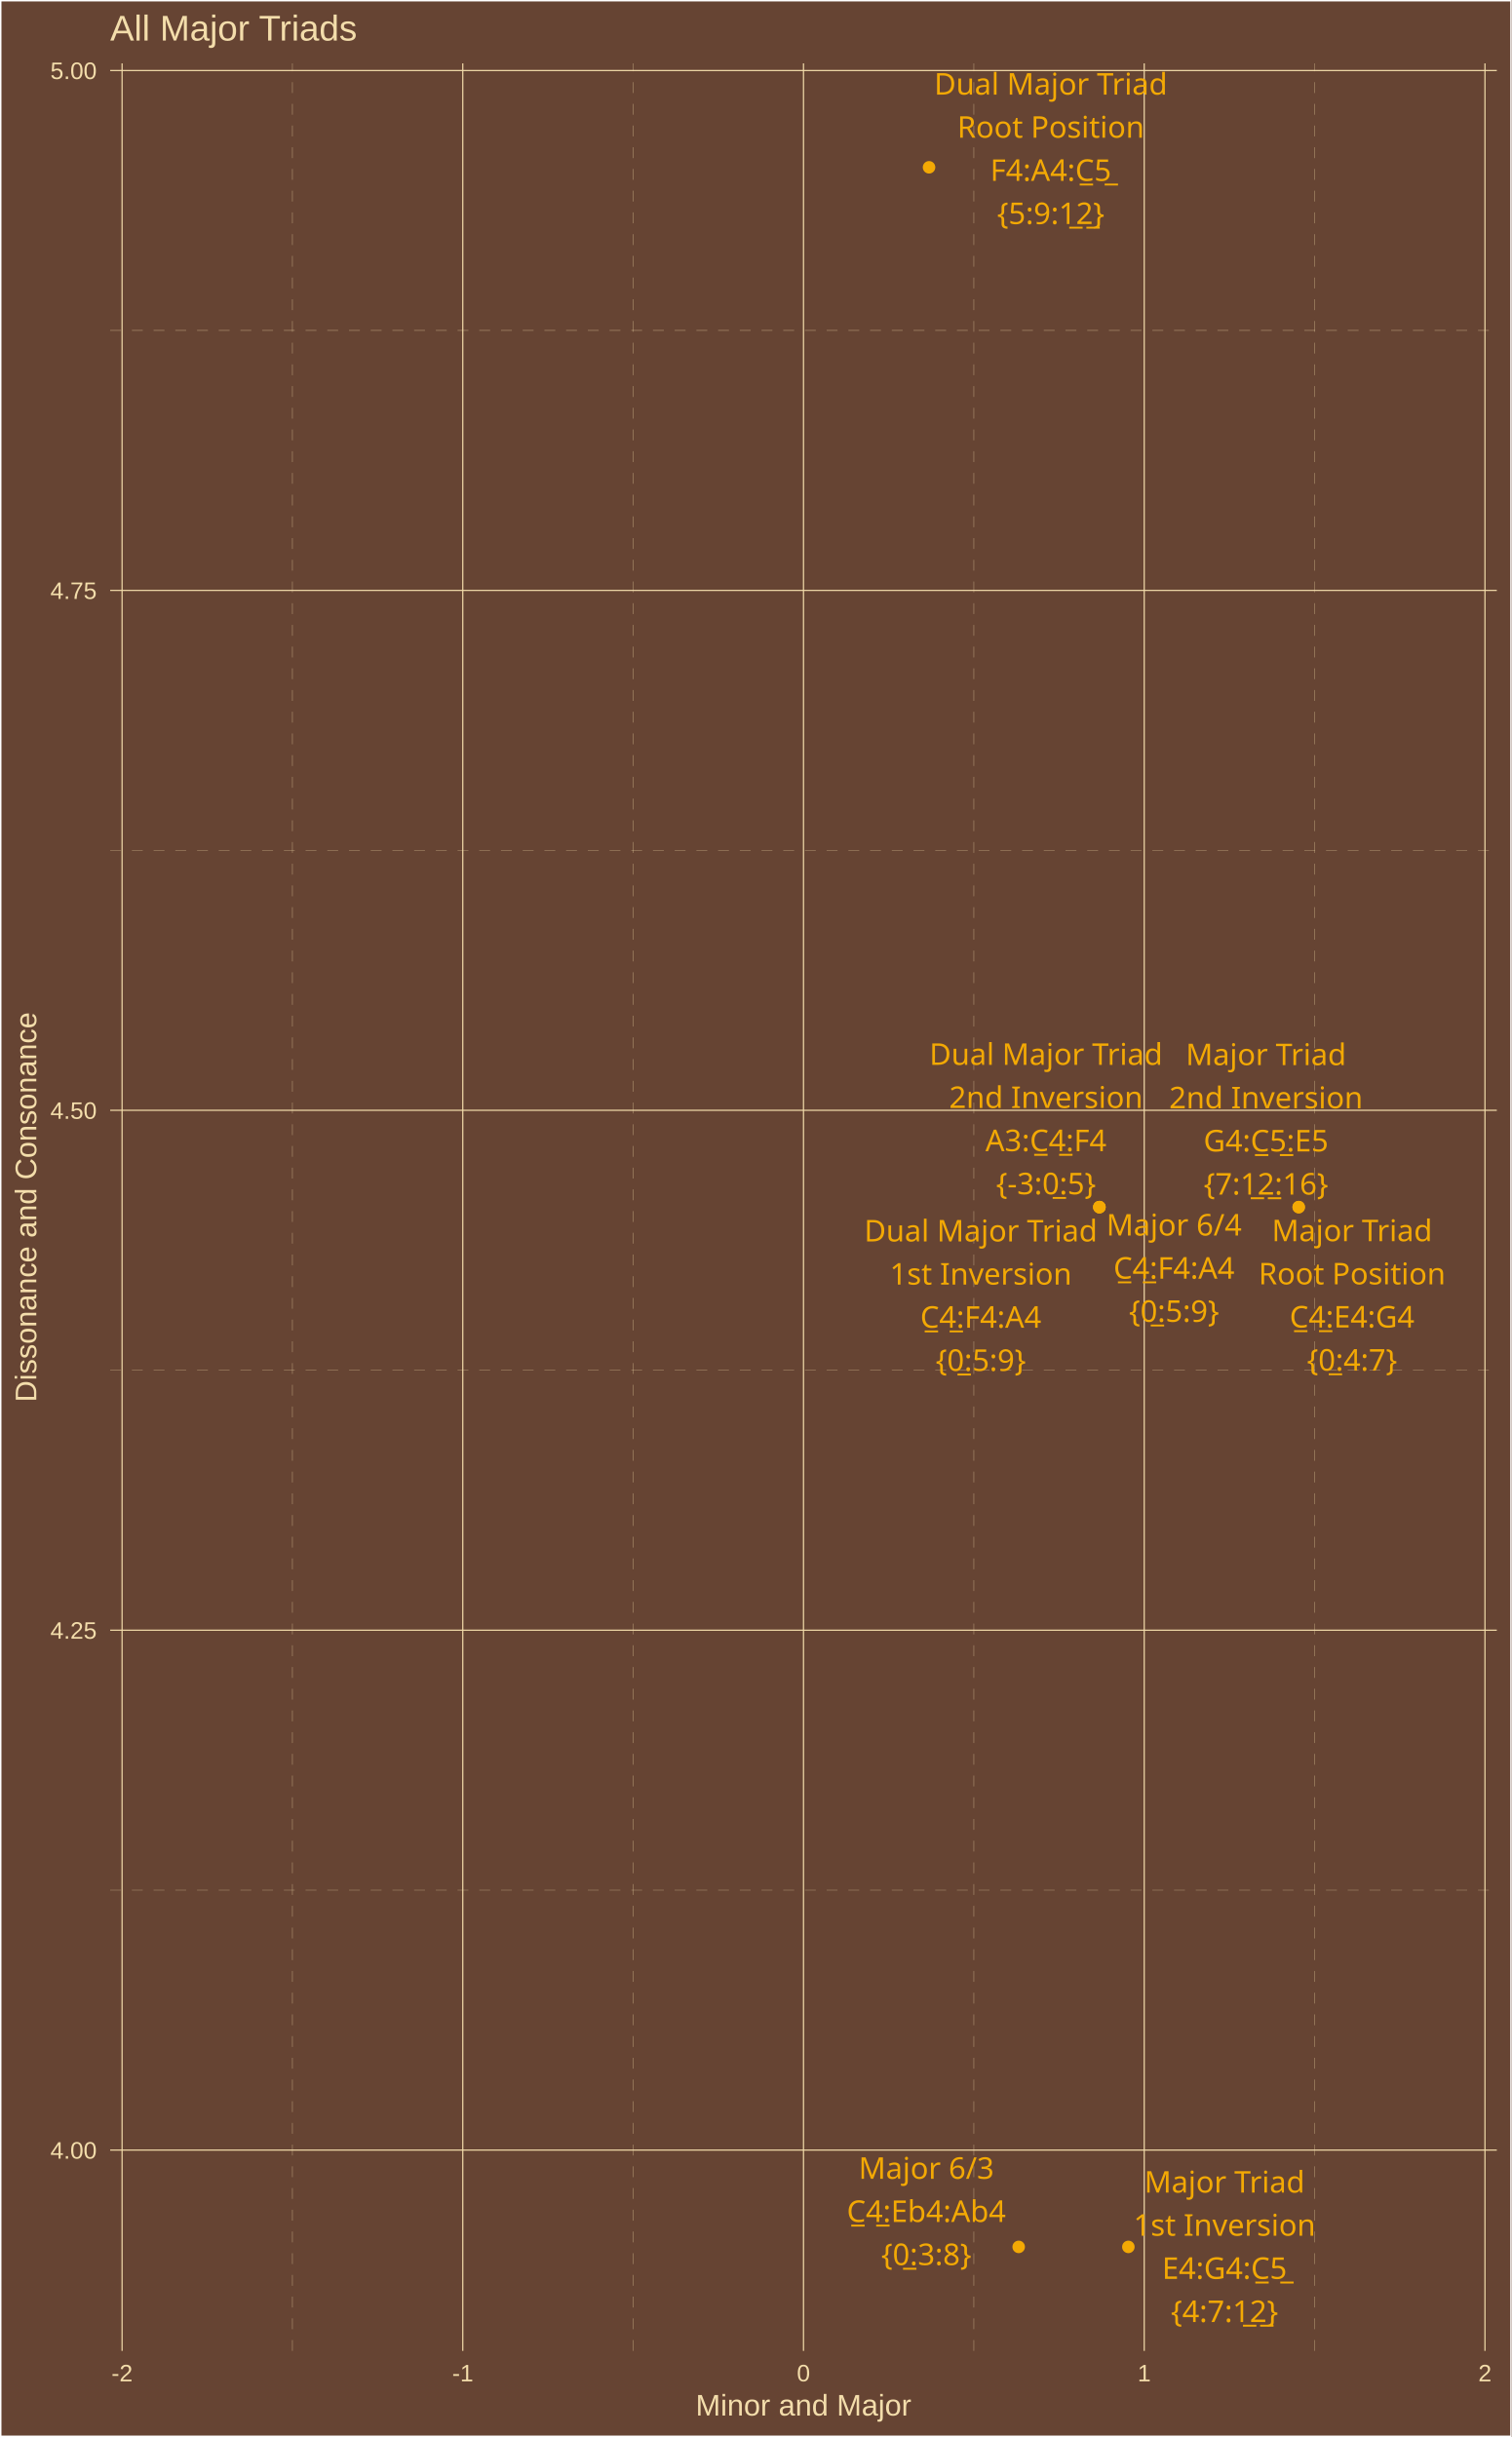
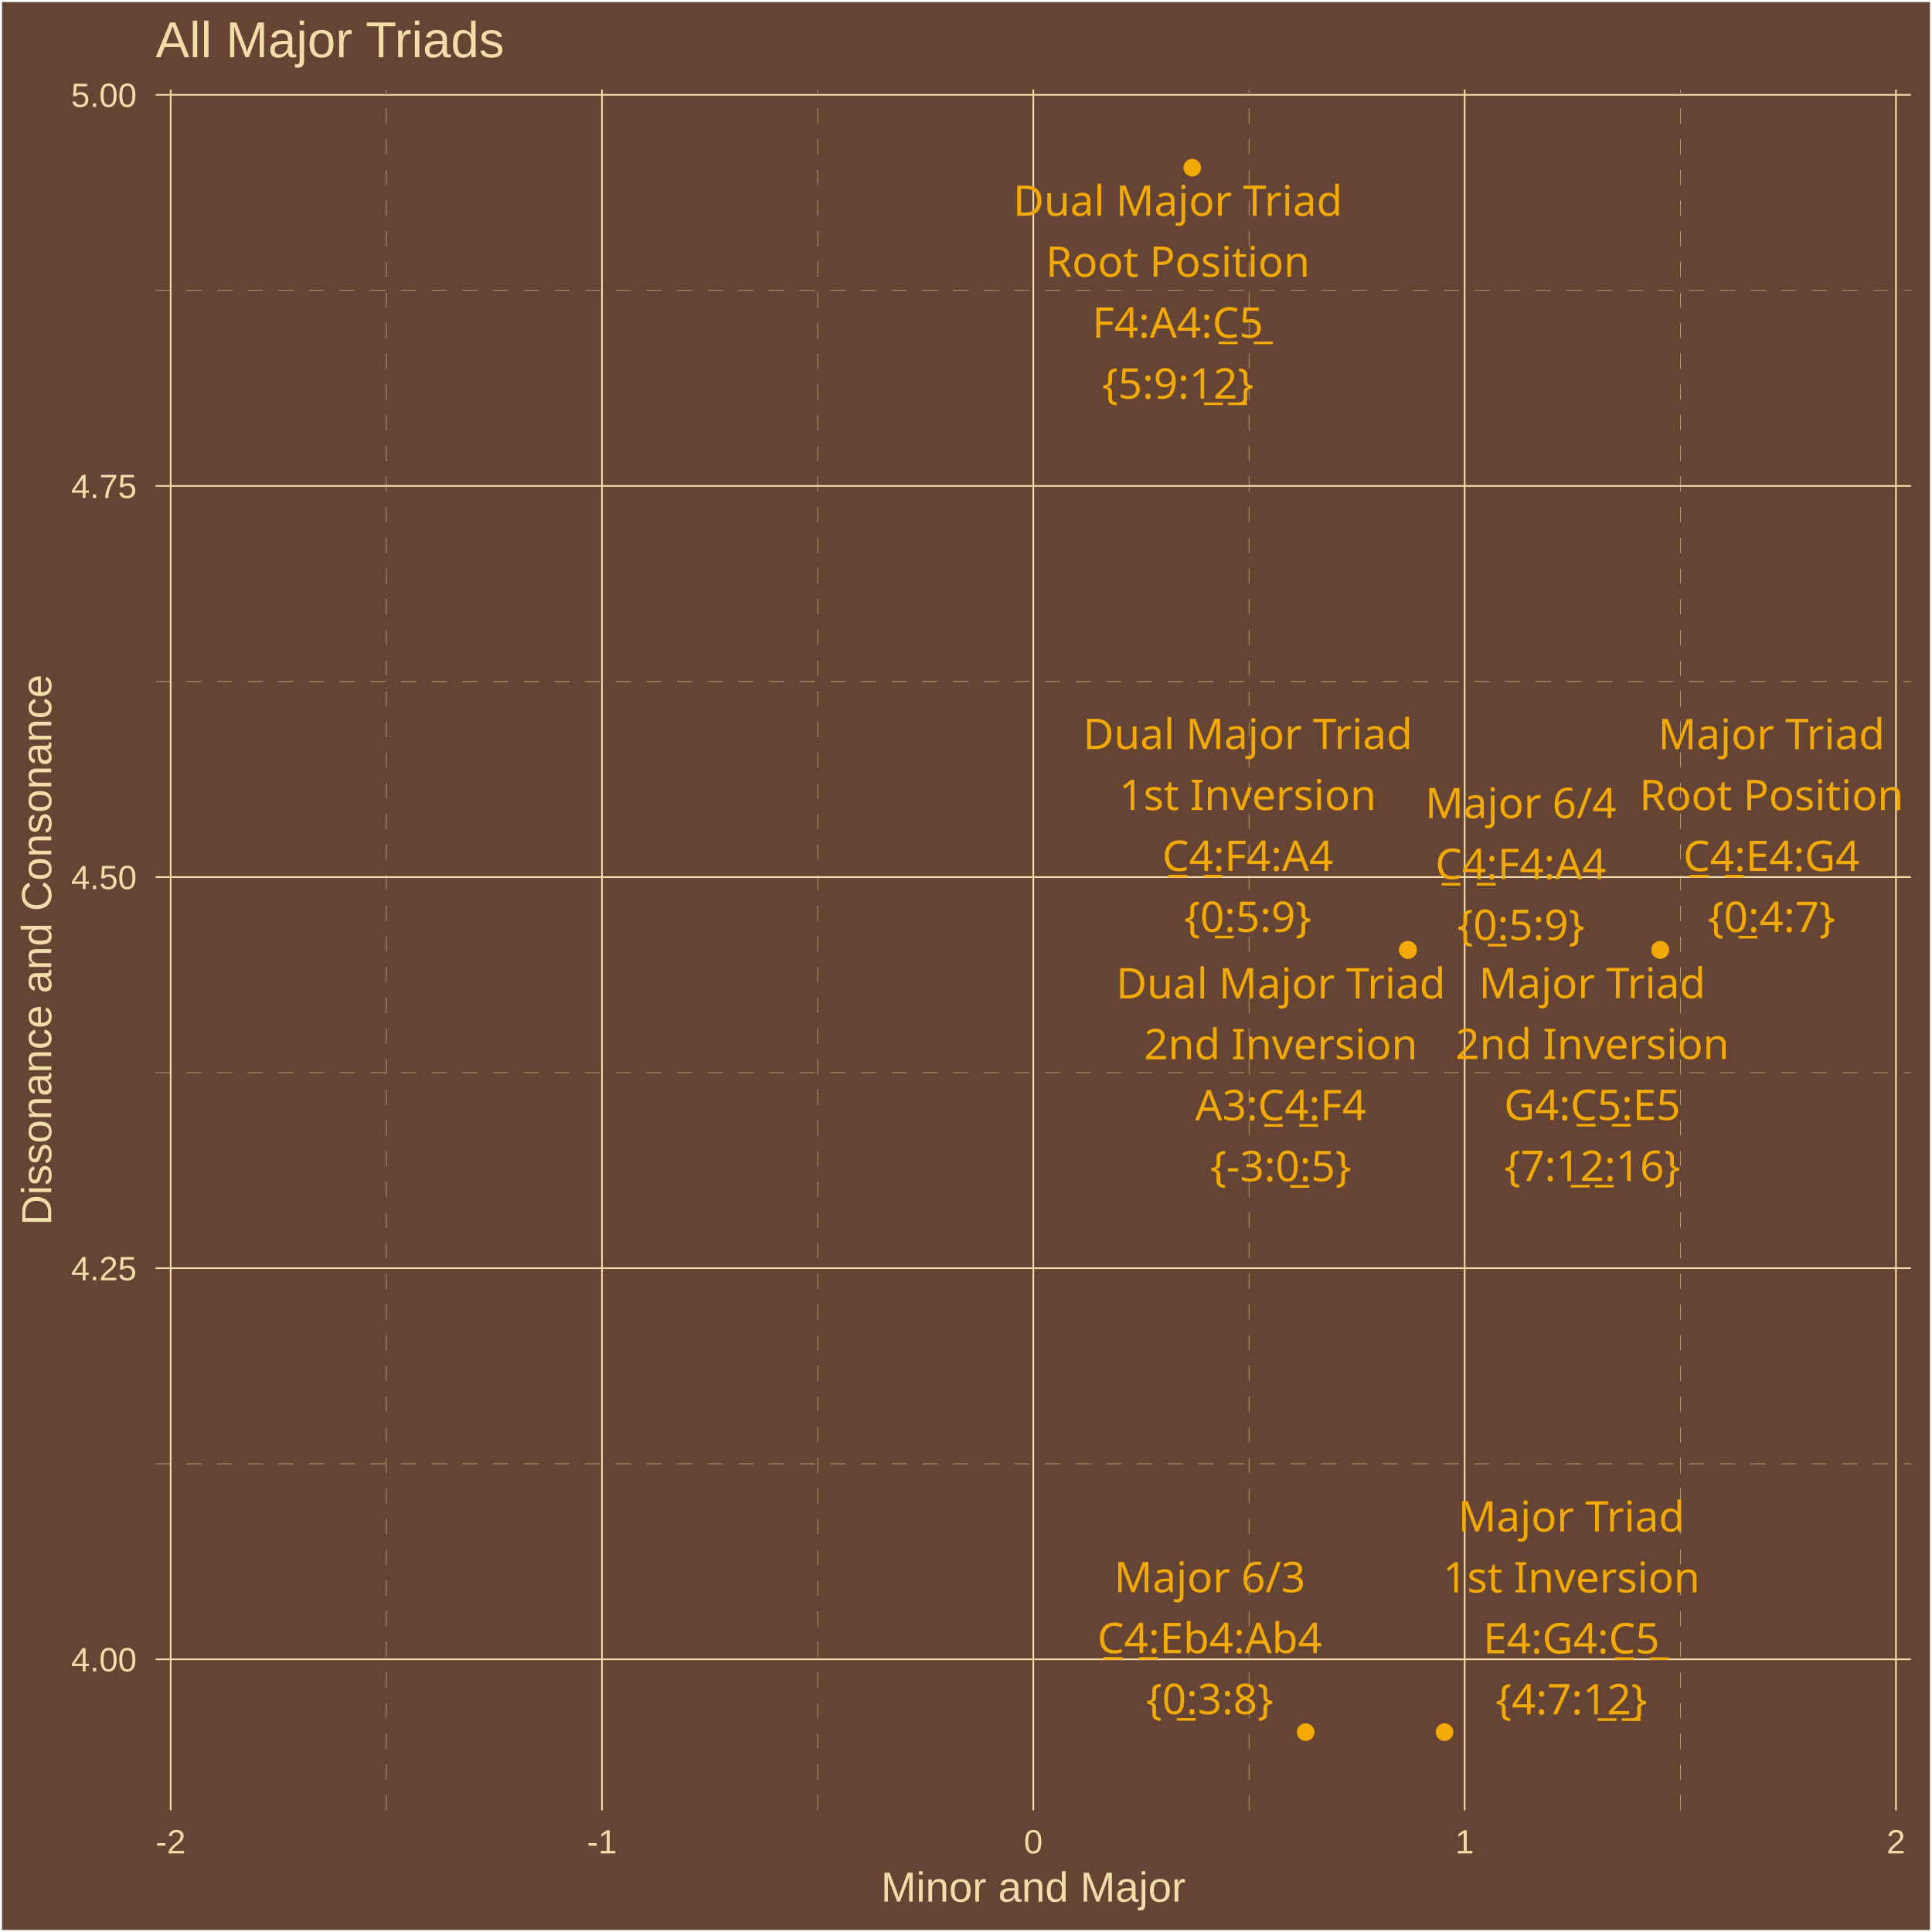
- <svg xmlns="http://www.w3.org/2000/svg" class="svglite" width="557.00pt" height="898.00pt" viewBox="0 0 557.00 898.00">
+ <svg xmlns="http://www.w3.org/2000/svg" class="svglite" width="504.00pt" height="504.00pt" viewBox="0 0 504.00 504.00">
  <defs>
    <style type="text/css">
    .svglite line, .svglite polyline, .svglite polygon, .svglite path, .svglite rect, .svglite circle {
      fill: none;
      stroke: #000000;
      stroke-linecap: round;
      stroke-linejoin: round;
      stroke-miterlimit: 10.00;
    }
    .svglite text {
      white-space: pre;
    }
  </style>
  </defs>
  <rect width="100%" height="100%" style="stroke: none; fill: #664433;" />
  <defs>
-     <clipPath id="cpMC4wMHw1NTcuMDB8MC4wMHw4OTguMDA=">
-       <rect x="0.00" y="0.00" width="557.00" height="898.00" />
+     <clipPath id="cpMC4wMHw1MDQuMDB8MC4wMHw1MDQuMDA=">
+       <rect x="0.00" y="0.00" width="504.00" height="504.00" />
    </clipPath>
  </defs>
-   <g clip-path="url(#cpMC4wMHw1NTcuMDB8MC4wMHw4OTguMDA=)">
-     <rect x="0.00" y="0.00" width="557.00" height="898.00" style="stroke-width: 1.07; stroke: #FFFFFF; fill: #664433;" />
+   <g clip-path="url(#cpMC4wMHw1MDQuMDB8MC4wMHw1MDQuMDA=)">
+     <rect x="0.00" y="-0" width="504.00" height="504.00" style="stroke-width: 1.07; stroke: #FFFFFF; fill: #664433;" />
  </g>
  <defs>
-     <clipPath id="cpNDAuNjB8NTUxLjUyfDIzLjM0fDg2Ni4yNw==">
-       <rect x="40.60" y="23.34" width="510.92" height="842.93" />
+     <clipPath id="cpNDAuNjB8NDk4LjUyfDIzLjM0fDQ3Mi4yNw==">
+       <rect x="40.60" y="23.34" width="457.92" height="448.93" />
    </clipPath>
  </defs>
-   <g clip-path="url(#cpNDAuNjB8NTUxLjUyfDIzLjM0fDg2Ni4yNw==)">
-     <rect x="40.60" y="23.34" width="510.92" height="842.93" style="stroke-width: 1.07; stroke: none; fill: #664433;" />
-     <polyline points="40.60,696.49 551.52,696.49 " style="stroke-width: 0.11; stroke: #F3DDAB; stroke-dasharray: 4.00,4.00; stroke-linecap: butt;" />
-     <polyline points="40.60,504.91 551.52,504.91 " style="stroke-width: 0.11; stroke: #F3DDAB; stroke-dasharray: 4.00,4.00; stroke-linecap: butt;" />
-     <polyline points="40.60,313.34 551.52,313.34 " style="stroke-width: 0.11; stroke: #F3DDAB; stroke-dasharray: 4.00,4.00; stroke-linecap: butt;" />
-     <polyline points="40.60,121.76 551.52,121.76 " style="stroke-width: 0.11; stroke: #F3DDAB; stroke-dasharray: 4.00,4.00; stroke-linecap: butt;" />
-     <polyline points="107.75,866.27 107.75,23.34 " style="stroke-width: 0.11; stroke: #F3DDAB; stroke-dasharray: 4.00,4.00; stroke-linecap: butt;" />
-     <polyline points="233.29,866.27 233.29,23.34 " style="stroke-width: 0.11; stroke: #F3DDAB; stroke-dasharray: 4.00,4.00; stroke-linecap: butt;" />
-     <polyline points="358.83,866.27 358.83,23.34 " style="stroke-width: 0.11; stroke: #F3DDAB; stroke-dasharray: 4.00,4.00; stroke-linecap: butt;" />
-     <polyline points="484.38,866.27 484.38,23.34 " style="stroke-width: 0.11; stroke: #F3DDAB; stroke-dasharray: 4.00,4.00; stroke-linecap: butt;" />
-     <polyline points="40.60,792.28 551.52,792.28 " style="stroke-width: 0.43; stroke: #F3DDAB; stroke-linecap: butt;" />
-     <polyline points="40.60,600.70 551.52,600.70 " style="stroke-width: 0.43; stroke: #F3DDAB; stroke-linecap: butt;" />
-     <polyline points="40.60,409.13 551.52,409.13 " style="stroke-width: 0.43; stroke: #F3DDAB; stroke-linecap: butt;" />
-     <polyline points="40.60,217.55 551.52,217.55 " style="stroke-width: 0.43; stroke: #F3DDAB; stroke-linecap: butt;" />
-     <polyline points="40.60,25.98 551.52,25.98 " style="stroke-width: 0.43; stroke: #F3DDAB; stroke-linecap: butt;" />
-     <polyline points="44.98,866.27 44.98,23.34 " style="stroke-width: 0.43; stroke: #F3DDAB; stroke-linecap: butt;" />
-     <polyline points="170.52,866.27 170.52,23.34 " style="stroke-width: 0.43; stroke: #F3DDAB; stroke-linecap: butt;" />
-     <polyline points="296.06,866.27 296.06,23.34 " style="stroke-width: 0.43; stroke: #F3DDAB; stroke-linecap: butt;" />
-     <polyline points="421.61,866.27 421.61,23.34 " style="stroke-width: 0.43; stroke: #F3DDAB; stroke-linecap: butt;" />
-     <polyline points="547.15,866.27 547.15,23.34 " style="stroke-width: 0.43; stroke: #F3DDAB; stroke-linecap: butt;" />
-     <circle cx="478.53" cy="444.80" r="1.95" style="stroke-width: 0.71; stroke: #F3A904; fill: #F3A904;" />
-     <circle cx="415.76" cy="827.95" r="1.95" style="stroke-width: 0.71; stroke: #F3A904; fill: #F3A904;" />
-     <circle cx="478.53" cy="444.80" r="1.95" style="stroke-width: 0.71; stroke: #F3A904; fill: #F3A904;" />
-     <circle cx="375.35" cy="827.95" r="1.95" style="stroke-width: 0.71; stroke: #F3A904; fill: #F3A904;" />
-     <circle cx="405.09" cy="444.80" r="1.95" style="stroke-width: 0.71; stroke: #F3A904; fill: #F3A904;" />
-     <circle cx="342.32" cy="61.65" r="1.95" style="stroke-width: 0.71; stroke: #F3A904; fill: #F3A904;" />
-     <circle cx="405.09" cy="444.80" r="1.95" style="stroke-width: 0.71; stroke: #F3A904; fill: #F3A904;" />
-     <circle cx="405.09" cy="444.80" r="1.95" style="stroke-width: 0.71; stroke: #F3A904; fill: #F3A904;" />
-     <text x="498.18" y="457.37" text-anchor="middle" style="font-size: 11.04px;fill: #F3A904; font-family: &quot;Arial Unicode MS&quot;;" textLength="55.77px" lengthAdjust="spacingAndGlyphs">Major Triad</text>
-     <text x="498.18" y="473.27" text-anchor="middle" style="font-size: 11.04px;fill: #F3A904; font-family: &quot;Arial Unicode MS&quot;;" textLength="65.61px" lengthAdjust="spacingAndGlyphs">Root Position</text>
-     <text x="498.18" y="489.16" text-anchor="middle" style="font-size: 11.04px;fill: #F3A904; font-family: &quot;Arial Unicode MS&quot;;" textLength="48.44px" lengthAdjust="spacingAndGlyphs">C̲4̲:E4:G4</text>
-     <text x="498.18" y="505.06" text-anchor="middle" style="font-size: 11.04px;fill: #F3A904; font-family: &quot;Arial Unicode MS&quot;;" textLength="31.91px" lengthAdjust="spacingAndGlyphs">{0̲:4:7}</text>
-     <text x="451.19" y="807.94" text-anchor="middle" style="font-size: 11.04px;fill: #F3A904; font-family: &quot;Arial Unicode MS&quot;;" textLength="55.77px" lengthAdjust="spacingAndGlyphs">Major Triad</text>
-     <text x="451.19" y="823.83" text-anchor="middle" style="font-size: 11.04px;fill: #F3A904; font-family: &quot;Arial Unicode MS&quot;;" textLength="62.54px" lengthAdjust="spacingAndGlyphs">1st Inversion</text>
-     <text x="451.19" y="839.73" text-anchor="middle" style="font-size: 11.04px;fill: #F3A904; font-family: &quot;Arial Unicode MS&quot;;" textLength="48.44px" lengthAdjust="spacingAndGlyphs">E4:G4:C̲5̲</text>
-     <text x="451.19" y="855.63" text-anchor="middle" style="font-size: 11.04px;fill: #F3A904; font-family: &quot;Arial Unicode MS&quot;;" textLength="38.04px" lengthAdjust="spacingAndGlyphs">{4:7:1̲2̲}</text>
-     <text x="466.47" y="392.49" text-anchor="middle" style="font-size: 11.04px;fill: #F3A904; font-family: &quot;Arial Unicode MS&quot;;" textLength="55.77px" lengthAdjust="spacingAndGlyphs">Major Triad</text>
-     <text x="466.47" y="408.39" text-anchor="middle" style="font-size: 11.04px;fill: #F3A904; font-family: &quot;Arial Unicode MS&quot;;" textLength="66.23px" lengthAdjust="spacingAndGlyphs">2nd Inversion</text>
-     <text x="466.47" y="424.28" text-anchor="middle" style="font-size: 11.04px;fill: #F3A904; font-family: &quot;Arial Unicode MS&quot;;" textLength="48.44px" lengthAdjust="spacingAndGlyphs">G4:C̲5̲:E5</text>
-     <text x="466.47" y="440.18" text-anchor="middle" style="font-size: 11.04px;fill: #F3A904; font-family: &quot;Arial Unicode MS&quot;;" textLength="44.18px" lengthAdjust="spacingAndGlyphs">{7:1̲2̲:16}</text>
-     <text x="341.32" y="802.86" text-anchor="middle" style="font-size: 11.04px;fill: #F3A904; font-family: &quot;Arial Unicode MS&quot;;" textLength="45.98px" lengthAdjust="spacingAndGlyphs">Major 6/3</text>
-     <text x="341.32" y="818.75" text-anchor="middle" style="font-size: 11.04px;fill: #F3A904; font-family: &quot;Arial Unicode MS&quot;;" textLength="59.49px" lengthAdjust="spacingAndGlyphs">C̲4̲:Eb4:Ab4</text>
-     <text x="341.32" y="834.65" text-anchor="middle" style="font-size: 11.04px;fill: #F3A904; font-family: &quot;Arial Unicode MS&quot;;" textLength="31.91px" lengthAdjust="spacingAndGlyphs">{0̲:3:8}</text>
-     <text x="432.59" y="455.28" text-anchor="middle" style="font-size: 11.04px;fill: #F3A904; font-family: &quot;Arial Unicode MS&quot;;" textLength="45.98px" lengthAdjust="spacingAndGlyphs">Major 6/4</text>
-     <text x="432.59" y="471.17" text-anchor="middle" style="font-size: 11.04px;fill: #F3A904; font-family: &quot;Arial Unicode MS&quot;;" textLength="46.60px" lengthAdjust="spacingAndGlyphs">C̲4̲:F4:A4</text>
-     <text x="432.59" y="487.07" text-anchor="middle" style="font-size: 11.04px;fill: #F3A904; font-family: &quot;Arial Unicode MS&quot;;" textLength="31.91px" lengthAdjust="spacingAndGlyphs">{0̲:5:9}</text>
-     <text x="387.17" y="34.86" text-anchor="middle" style="font-size: 11.04px;fill: #F3A904; font-family: &quot;Arial Unicode MS&quot;;" textLength="81.52px" lengthAdjust="spacingAndGlyphs">Dual Major Triad</text>
-     <text x="387.17" y="50.75" text-anchor="middle" style="font-size: 11.04px;fill: #F3A904; font-family: &quot;Arial Unicode MS&quot;;" textLength="65.61px" lengthAdjust="spacingAndGlyphs">Root Position</text>
-     <text x="387.17" y="66.65" text-anchor="middle" style="font-size: 11.04px;fill: #F3A904; font-family: &quot;Arial Unicode MS&quot;;" textLength="46.60px" lengthAdjust="spacingAndGlyphs">F4:A4:C̲5̲</text>
-     <text x="387.17" y="82.55" text-anchor="middle" style="font-size: 11.04px;fill: #F3A904; font-family: &quot;Arial Unicode MS&quot;;" textLength="38.04px" lengthAdjust="spacingAndGlyphs">{5:9:1̲2̲}</text>
-     <text x="361.39" y="457.45" text-anchor="middle" style="font-size: 11.04px;fill: #F3A904; font-family: &quot;Arial Unicode MS&quot;;" textLength="81.52px" lengthAdjust="spacingAndGlyphs">Dual Major Triad</text>
-     <text x="361.39" y="473.35" text-anchor="middle" style="font-size: 11.04px;fill: #F3A904; font-family: &quot;Arial Unicode MS&quot;;" textLength="62.54px" lengthAdjust="spacingAndGlyphs">1st Inversion</text>
-     <text x="361.39" y="489.25" text-anchor="middle" style="font-size: 11.04px;fill: #F3A904; font-family: &quot;Arial Unicode MS&quot;;" textLength="46.60px" lengthAdjust="spacingAndGlyphs">C̲4̲:F4:A4</text>
-     <text x="361.39" y="505.15" text-anchor="middle" style="font-size: 11.04px;fill: #F3A904; font-family: &quot;Arial Unicode MS&quot;;" textLength="31.91px" lengthAdjust="spacingAndGlyphs">{0̲:5:9}</text>
-     <text x="385.41" y="392.38" text-anchor="middle" style="font-size: 11.04px;fill: #F3A904; font-family: &quot;Arial Unicode MS&quot;;" textLength="81.52px" lengthAdjust="spacingAndGlyphs">Dual Major Triad</text>
-     <text x="385.41" y="408.28" text-anchor="middle" style="font-size: 11.04px;fill: #F3A904; font-family: &quot;Arial Unicode MS&quot;;" textLength="66.23px" lengthAdjust="spacingAndGlyphs">2nd Inversion</text>
-     <text x="385.41" y="424.18" text-anchor="middle" style="font-size: 11.04px;fill: #F3A904; font-family: &quot;Arial Unicode MS&quot;;" textLength="46.60px" lengthAdjust="spacingAndGlyphs">A3:C̲4̲:F4</text>
-     <text x="385.41" y="440.07" text-anchor="middle" style="font-size: 11.04px;fill: #F3A904; font-family: &quot;Arial Unicode MS&quot;;" textLength="35.58px" lengthAdjust="spacingAndGlyphs">{-3:0̲:5}</text>
+   <g clip-path="url(#cpNDAuNjB8NDk4LjUyfDIzLjM0fDQ3Mi4yNw==)">
+     <rect x="40.60" y="23.34" width="457.92" height="448.93" style="stroke-width: 1.07; stroke: none; fill: #664433;" />
+     <polyline points="40.60,381.85 498.52,381.85 " style="stroke-width: 0.11; stroke: #F3DDAB; stroke-dasharray: 4.00,4.00; stroke-linecap: butt;" />
+     <polyline points="40.60,279.82 498.52,279.82 " style="stroke-width: 0.11; stroke: #F3DDAB; stroke-dasharray: 4.00,4.00; stroke-linecap: butt;" />
+     <polyline points="40.60,177.79 498.52,177.79 " style="stroke-width: 0.11; stroke: #F3DDAB; stroke-dasharray: 4.00,4.00; stroke-linecap: butt;" />
+     <polyline points="40.60,75.76 498.52,75.76 " style="stroke-width: 0.11; stroke: #F3DDAB; stroke-dasharray: 4.00,4.00; stroke-linecap: butt;" />
+     <polyline points="100.78,472.27 100.78,23.34 " style="stroke-width: 0.11; stroke: #F3DDAB; stroke-dasharray: 4.00,4.00; stroke-linecap: butt;" />
+     <polyline points="213.30,472.27 213.30,23.34 " style="stroke-width: 0.11; stroke: #F3DDAB; stroke-dasharray: 4.00,4.00; stroke-linecap: butt;" />
+     <polyline points="325.82,472.27 325.82,23.34 " style="stroke-width: 0.11; stroke: #F3DDAB; stroke-dasharray: 4.00,4.00; stroke-linecap: butt;" />
+     <polyline points="438.34,472.27 438.34,23.34 " style="stroke-width: 0.11; stroke: #F3DDAB; stroke-dasharray: 4.00,4.00; stroke-linecap: butt;" />
+     <polyline points="40.60,432.86 498.52,432.86 " style="stroke-width: 0.43; stroke: #F3DDAB; stroke-linecap: butt;" />
+     <polyline points="40.60,330.83 498.52,330.83 " style="stroke-width: 0.43; stroke: #F3DDAB; stroke-linecap: butt;" />
+     <polyline points="40.60,228.80 498.52,228.80 " style="stroke-width: 0.43; stroke: #F3DDAB; stroke-linecap: butt;" />
+     <polyline points="40.60,126.77 498.52,126.77 " style="stroke-width: 0.43; stroke: #F3DDAB; stroke-linecap: butt;" />
+     <polyline points="40.60,24.74 498.52,24.74 " style="stroke-width: 0.43; stroke: #F3DDAB; stroke-linecap: butt;" />
+     <polyline points="44.52,472.27 44.52,23.34 " style="stroke-width: 0.43; stroke: #F3DDAB; stroke-linecap: butt;" />
+     <polyline points="157.04,472.27 157.04,23.34 " style="stroke-width: 0.43; stroke: #F3DDAB; stroke-linecap: butt;" />
+     <polyline points="269.56,472.27 269.56,23.34 " style="stroke-width: 0.43; stroke: #F3DDAB; stroke-linecap: butt;" />
+     <polyline points="382.08,472.27 382.08,23.34 " style="stroke-width: 0.43; stroke: #F3DDAB; stroke-linecap: butt;" />
+     <polyline points="494.60,472.27 494.60,23.34 " style="stroke-width: 0.43; stroke: #F3DDAB; stroke-linecap: butt;" />
+     <circle cx="433.10" cy="247.80" r="1.95" style="stroke-width: 0.71; stroke: #F3A904; fill: #F3A904;" />
+     <circle cx="376.84" cy="451.86" r="1.95" style="stroke-width: 0.71; stroke: #F3A904; fill: #F3A904;" />
+     <circle cx="433.10" cy="247.80" r="1.95" style="stroke-width: 0.71; stroke: #F3A904; fill: #F3A904;" />
+     <circle cx="340.62" cy="451.86" r="1.95" style="stroke-width: 0.71; stroke: #F3A904; fill: #F3A904;" />
+     <circle cx="367.28" cy="247.80" r="1.95" style="stroke-width: 0.71; stroke: #F3A904; fill: #F3A904;" />
+     <circle cx="311.02" cy="43.74" r="1.95" style="stroke-width: 0.71; stroke: #F3A904; fill: #F3A904;" />
+     <circle cx="367.28" cy="247.80" r="1.95" style="stroke-width: 0.71; stroke: #F3A904; fill: #F3A904;" />
+     <circle cx="367.28" cy="247.80" r="1.95" style="stroke-width: 0.71; stroke: #F3A904; fill: #F3A904;" />
+     <text x="462.12" y="195.44" text-anchor="middle" style="font-size: 11.04px;fill: #F3A904; font-family: &quot;Arial Unicode MS&quot;;" textLength="55.77px" lengthAdjust="spacingAndGlyphs">Major Triad</text>
+     <text x="462.12" y="211.34" text-anchor="middle" style="font-size: 11.04px;fill: #F3A904; font-family: &quot;Arial Unicode MS&quot;;" textLength="65.61px" lengthAdjust="spacingAndGlyphs">Root Position</text>
+     <text x="462.12" y="227.23" text-anchor="middle" style="font-size: 11.04px;fill: #F3A904; font-family: &quot;Arial Unicode MS&quot;;" textLength="48.44px" lengthAdjust="spacingAndGlyphs">C̲4̲:E4:G4</text>
+     <text x="462.12" y="243.13" text-anchor="middle" style="font-size: 11.04px;fill: #F3A904; font-family: &quot;Arial Unicode MS&quot;;" textLength="31.91px" lengthAdjust="spacingAndGlyphs">{0̲:4:7}</text>
+     <text x="409.93" y="399.52" text-anchor="middle" style="font-size: 11.04px;fill: #F3A904; font-family: &quot;Arial Unicode MS&quot;;" textLength="55.77px" lengthAdjust="spacingAndGlyphs">Major Triad</text>
+     <text x="409.93" y="415.42" text-anchor="middle" style="font-size: 11.04px;fill: #F3A904; font-family: &quot;Arial Unicode MS&quot;;" textLength="62.54px" lengthAdjust="spacingAndGlyphs">1st Inversion</text>
+     <text x="409.93" y="431.32" text-anchor="middle" style="font-size: 11.04px;fill: #F3A904; font-family: &quot;Arial Unicode MS&quot;;" textLength="48.44px" lengthAdjust="spacingAndGlyphs">E4:G4:C̲5̲</text>
+     <text x="409.93" y="447.22" text-anchor="middle" style="font-size: 11.04px;fill: #F3A904; font-family: &quot;Arial Unicode MS&quot;;" textLength="38.04px" lengthAdjust="spacingAndGlyphs">{4:7:1̲2̲}</text>
+     <text x="415.37" y="260.39" text-anchor="middle" style="font-size: 11.04px;fill: #F3A904; font-family: &quot;Arial Unicode MS&quot;;" textLength="55.77px" lengthAdjust="spacingAndGlyphs">Major Triad</text>
+     <text x="415.37" y="276.28" text-anchor="middle" style="font-size: 11.04px;fill: #F3A904; font-family: &quot;Arial Unicode MS&quot;;" textLength="66.23px" lengthAdjust="spacingAndGlyphs">2nd Inversion</text>
+     <text x="415.37" y="292.18" text-anchor="middle" style="font-size: 11.04px;fill: #F3A904; font-family: &quot;Arial Unicode MS&quot;;" textLength="48.44px" lengthAdjust="spacingAndGlyphs">G4:C̲5̲:E5</text>
+     <text x="415.37" y="308.08" text-anchor="middle" style="font-size: 11.04px;fill: #F3A904; font-family: &quot;Arial Unicode MS&quot;;" textLength="44.18px" lengthAdjust="spacingAndGlyphs">{7:1̲2̲:16}</text>
+     <text x="315.58" y="415.37" text-anchor="middle" style="font-size: 11.04px;fill: #F3A904; font-family: &quot;Arial Unicode MS&quot;;" textLength="45.98px" lengthAdjust="spacingAndGlyphs">Major 6/3</text>
+     <text x="315.58" y="431.26" text-anchor="middle" style="font-size: 11.04px;fill: #F3A904; font-family: &quot;Arial Unicode MS&quot;;" textLength="59.49px" lengthAdjust="spacingAndGlyphs">C̲4̲:Eb4:Ab4</text>
+     <text x="315.58" y="447.16" text-anchor="middle" style="font-size: 11.04px;fill: #F3A904; font-family: &quot;Arial Unicode MS&quot;;" textLength="31.91px" lengthAdjust="spacingAndGlyphs">{0̲:3:8}</text>
+     <text x="396.73" y="213.43" text-anchor="middle" style="font-size: 11.04px;fill: #F3A904; font-family: &quot;Arial Unicode MS&quot;;" textLength="45.98px" lengthAdjust="spacingAndGlyphs">Major 6/4</text>
+     <text x="396.73" y="229.32" text-anchor="middle" style="font-size: 11.04px;fill: #F3A904; font-family: &quot;Arial Unicode MS&quot;;" textLength="46.60px" lengthAdjust="spacingAndGlyphs">C̲4̲:F4:A4</text>
+     <text x="396.73" y="245.22" text-anchor="middle" style="font-size: 11.04px;fill: #F3A904; font-family: &quot;Arial Unicode MS&quot;;" textLength="31.91px" lengthAdjust="spacingAndGlyphs">{0̲:5:9}</text>
+     <text x="307.25" y="56.30" text-anchor="middle" style="font-size: 11.04px;fill: #F3A904; font-family: &quot;Arial Unicode MS&quot;;" textLength="81.52px" lengthAdjust="spacingAndGlyphs">Dual Major Triad</text>
+     <text x="307.25" y="72.20" text-anchor="middle" style="font-size: 11.04px;fill: #F3A904; font-family: &quot;Arial Unicode MS&quot;;" textLength="65.61px" lengthAdjust="spacingAndGlyphs">Root Position</text>
+     <text x="307.25" y="88.09" text-anchor="middle" style="font-size: 11.04px;fill: #F3A904; font-family: &quot;Arial Unicode MS&quot;;" textLength="46.60px" lengthAdjust="spacingAndGlyphs">F4:A4:C̲5̲</text>
+     <text x="307.25" y="103.99" text-anchor="middle" style="font-size: 11.04px;fill: #F3A904; font-family: &quot;Arial Unicode MS&quot;;" textLength="38.04px" lengthAdjust="spacingAndGlyphs">{5:9:1̲2̲}</text>
+     <text x="325.50" y="195.41" text-anchor="middle" style="font-size: 11.04px;fill: #F3A904; font-family: &quot;Arial Unicode MS&quot;;" textLength="81.52px" lengthAdjust="spacingAndGlyphs">Dual Major Triad</text>
+     <text x="325.50" y="211.31" text-anchor="middle" style="font-size: 11.04px;fill: #F3A904; font-family: &quot;Arial Unicode MS&quot;;" textLength="62.54px" lengthAdjust="spacingAndGlyphs">1st Inversion</text>
+     <text x="325.50" y="227.20" text-anchor="middle" style="font-size: 11.04px;fill: #F3A904; font-family: &quot;Arial Unicode MS&quot;;" textLength="46.60px" lengthAdjust="spacingAndGlyphs">C̲4̲:F4:A4</text>
+     <text x="325.50" y="243.10" text-anchor="middle" style="font-size: 11.04px;fill: #F3A904; font-family: &quot;Arial Unicode MS&quot;;" textLength="31.91px" lengthAdjust="spacingAndGlyphs">{0̲:5:9}</text>
+     <text x="334.11" y="260.45" text-anchor="middle" style="font-size: 11.04px;fill: #F3A904; font-family: &quot;Arial Unicode MS&quot;;" textLength="81.52px" lengthAdjust="spacingAndGlyphs">Dual Major Triad</text>
+     <text x="334.11" y="276.34" text-anchor="middle" style="font-size: 11.04px;fill: #F3A904; font-family: &quot;Arial Unicode MS&quot;;" textLength="66.23px" lengthAdjust="spacingAndGlyphs">2nd Inversion</text>
+     <text x="334.11" y="292.24" text-anchor="middle" style="font-size: 11.04px;fill: #F3A904; font-family: &quot;Arial Unicode MS&quot;;" textLength="46.60px" lengthAdjust="spacingAndGlyphs">A3:C̲4̲:F4</text>
+     <text x="334.11" y="308.14" text-anchor="middle" style="font-size: 11.04px;fill: #F3A904; font-family: &quot;Arial Unicode MS&quot;;" textLength="35.58px" lengthAdjust="spacingAndGlyphs">{-3:0̲:5}</text>
  </g>
-   <g clip-path="url(#cpMC4wMHw1NTcuMDB8MC4wMHw4OTguMDA=)">
-     <text x="35.67" y="795.43" text-anchor="end" style="font-size: 8.80px;fill: #F3DDAB; font-family: &quot;Arial&quot;;" textLength="17.13px" lengthAdjust="spacingAndGlyphs">4.00</text>
-     <text x="35.67" y="603.85" text-anchor="end" style="font-size: 8.80px;fill: #F3DDAB; font-family: &quot;Arial&quot;;" textLength="17.13px" lengthAdjust="spacingAndGlyphs">4.25</text>
-     <text x="35.67" y="412.28" text-anchor="end" style="font-size: 8.80px;fill: #F3DDAB; font-family: &quot;Arial&quot;;" textLength="17.13px" lengthAdjust="spacingAndGlyphs">4.50</text>
-     <text x="35.67" y="220.70" text-anchor="end" style="font-size: 8.80px;fill: #F3DDAB; font-family: &quot;Arial&quot;;" textLength="17.13px" lengthAdjust="spacingAndGlyphs">4.75</text>
-     <text x="35.67" y="29.13" text-anchor="end" style="font-size: 8.80px;fill: #F3DDAB; font-family: &quot;Arial&quot;;" textLength="17.13px" lengthAdjust="spacingAndGlyphs">5.00</text>
-     <text x="44.98" y="877.50" text-anchor="middle" style="font-size: 8.80px;fill: #F3DDAB; font-family: &quot;Arial&quot;;" textLength="7.83px" lengthAdjust="spacingAndGlyphs">-2</text>
-     <text x="170.52" y="877.50" text-anchor="middle" style="font-size: 8.80px;fill: #F3DDAB; font-family: &quot;Arial&quot;;" textLength="7.83px" lengthAdjust="spacingAndGlyphs">-1</text>
-     <text x="296.06" y="877.50" text-anchor="middle" style="font-size: 8.80px;fill: #F3DDAB; font-family: &quot;Arial&quot;;" textLength="4.90px" lengthAdjust="spacingAndGlyphs">0</text>
-     <text x="421.61" y="877.50" text-anchor="middle" style="font-size: 8.80px;fill: #F3DDAB; font-family: &quot;Arial&quot;;" textLength="4.90px" lengthAdjust="spacingAndGlyphs">1</text>
-     <text x="547.15" y="877.50" text-anchor="middle" style="font-size: 8.80px;fill: #F3DDAB; font-family: &quot;Arial&quot;;" textLength="4.90px" lengthAdjust="spacingAndGlyphs">2</text>
-     <text x="296.06" y="890.09" text-anchor="middle" style="font-size: 11.00px;fill: #F3DDAB; font-family: &quot;Arial&quot;;" textLength="79.49px" lengthAdjust="spacingAndGlyphs">Minor and Major</text>
-     <text transform="translate(13.37,444.80) rotate(-90)" text-anchor="middle" style="font-size: 11.00px;fill: #F3DDAB; font-family: &quot;Arial&quot;;" textLength="143.73px" lengthAdjust="spacingAndGlyphs">Dissonance and Consonance</text>
+   <g clip-path="url(#cpMC4wMHw1MDQuMDB8MC4wMHw1MDQuMDA=)">
+     <text x="35.67" y="436.01" text-anchor="end" style="font-size: 8.80px;fill: #F3DDAB; font-family: &quot;Arial&quot;;" textLength="17.13px" lengthAdjust="spacingAndGlyphs">4.00</text>
+     <text x="35.67" y="333.98" text-anchor="end" style="font-size: 8.80px;fill: #F3DDAB; font-family: &quot;Arial&quot;;" textLength="17.13px" lengthAdjust="spacingAndGlyphs">4.25</text>
+     <text x="35.67" y="231.95" text-anchor="end" style="font-size: 8.80px;fill: #F3DDAB; font-family: &quot;Arial&quot;;" textLength="17.13px" lengthAdjust="spacingAndGlyphs">4.50</text>
+     <text x="35.67" y="129.92" text-anchor="end" style="font-size: 8.80px;fill: #F3DDAB; font-family: &quot;Arial&quot;;" textLength="17.13px" lengthAdjust="spacingAndGlyphs">4.75</text>
+     <text x="35.67" y="27.90" text-anchor="end" style="font-size: 8.80px;fill: #F3DDAB; font-family: &quot;Arial&quot;;" textLength="17.13px" lengthAdjust="spacingAndGlyphs">5.00</text>
+     <text x="44.52" y="483.50" text-anchor="middle" style="font-size: 8.80px;fill: #F3DDAB; font-family: &quot;Arial&quot;;" textLength="7.83px" lengthAdjust="spacingAndGlyphs">-2</text>
+     <text x="157.04" y="483.50" text-anchor="middle" style="font-size: 8.80px;fill: #F3DDAB; font-family: &quot;Arial&quot;;" textLength="7.83px" lengthAdjust="spacingAndGlyphs">-1</text>
+     <text x="269.56" y="483.50" text-anchor="middle" style="font-size: 8.80px;fill: #F3DDAB; font-family: &quot;Arial&quot;;" textLength="4.90px" lengthAdjust="spacingAndGlyphs">0</text>
+     <text x="382.08" y="483.50" text-anchor="middle" style="font-size: 8.80px;fill: #F3DDAB; font-family: &quot;Arial&quot;;" textLength="4.90px" lengthAdjust="spacingAndGlyphs">1</text>
+     <text x="494.60" y="483.50" text-anchor="middle" style="font-size: 8.80px;fill: #F3DDAB; font-family: &quot;Arial&quot;;" textLength="4.90px" lengthAdjust="spacingAndGlyphs">2</text>
+     <text x="269.56" y="496.09" text-anchor="middle" style="font-size: 11.00px;fill: #F3DDAB; font-family: &quot;Arial&quot;;" textLength="79.49px" lengthAdjust="spacingAndGlyphs">Minor and Major</text>
+     <text transform="translate(13.37,247.80) rotate(-90)" text-anchor="middle" style="font-size: 11.00px;fill: #F3DDAB; font-family: &quot;Arial&quot;;" textLength="143.73px" lengthAdjust="spacingAndGlyphs">Dissonance and Consonance</text>
    <text x="40.60" y="14.94" style="font-size: 13.20px;fill: #F3DDAB; font-family: &quot;Arial&quot;;" textLength="91.62px" lengthAdjust="spacingAndGlyphs">All Major Triads</text>
  </g>
</svg>
